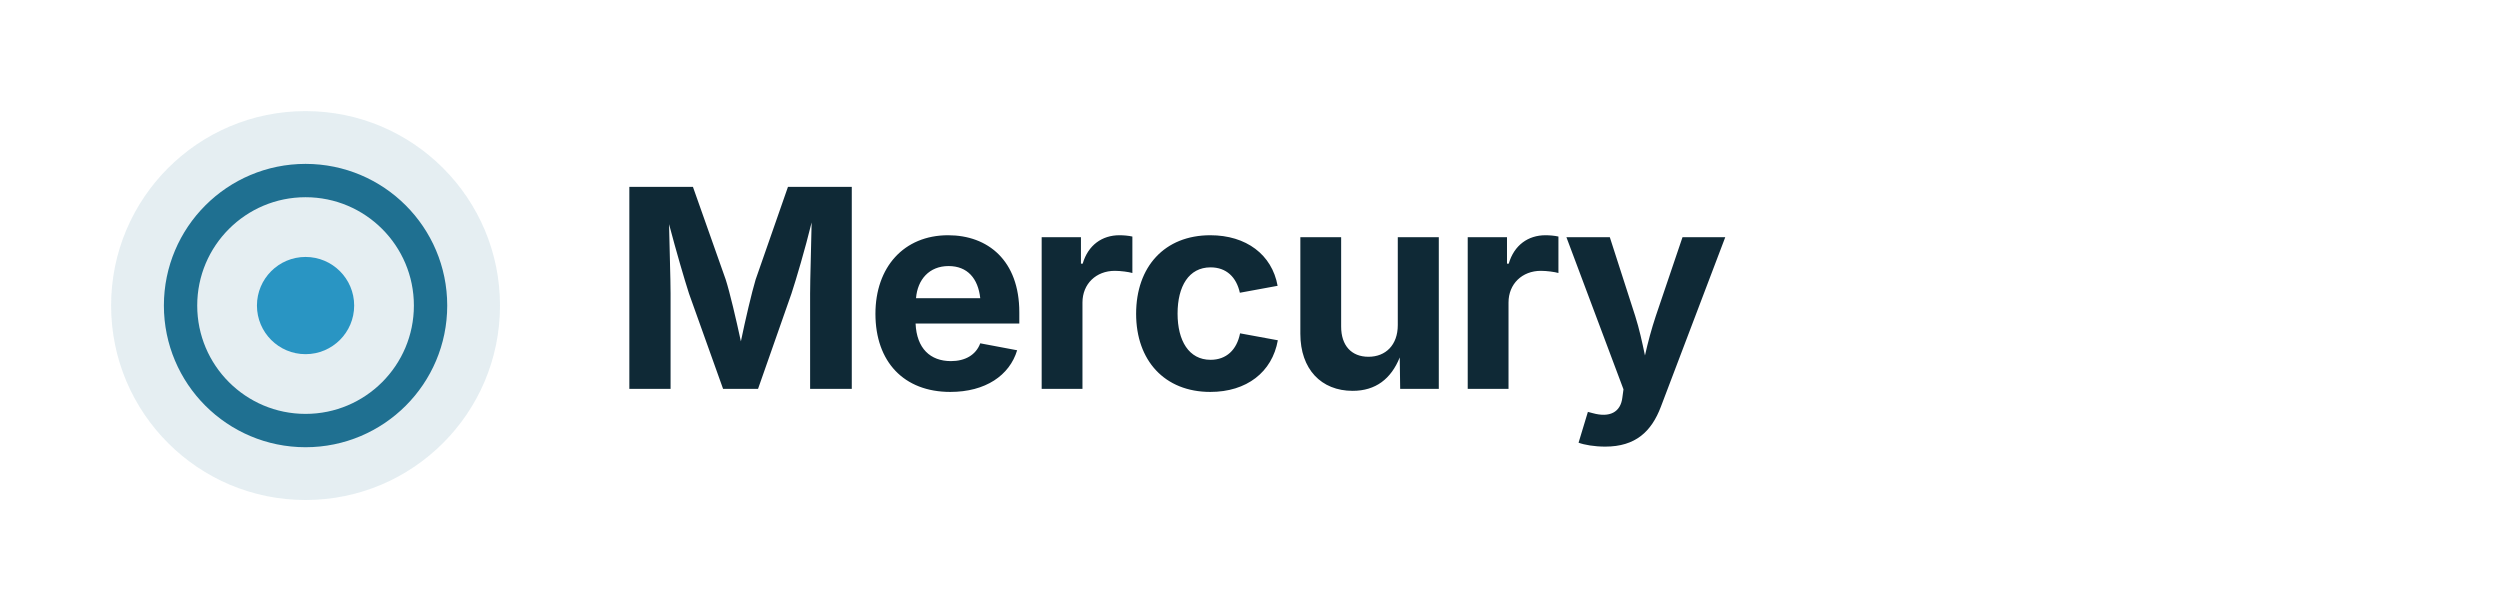
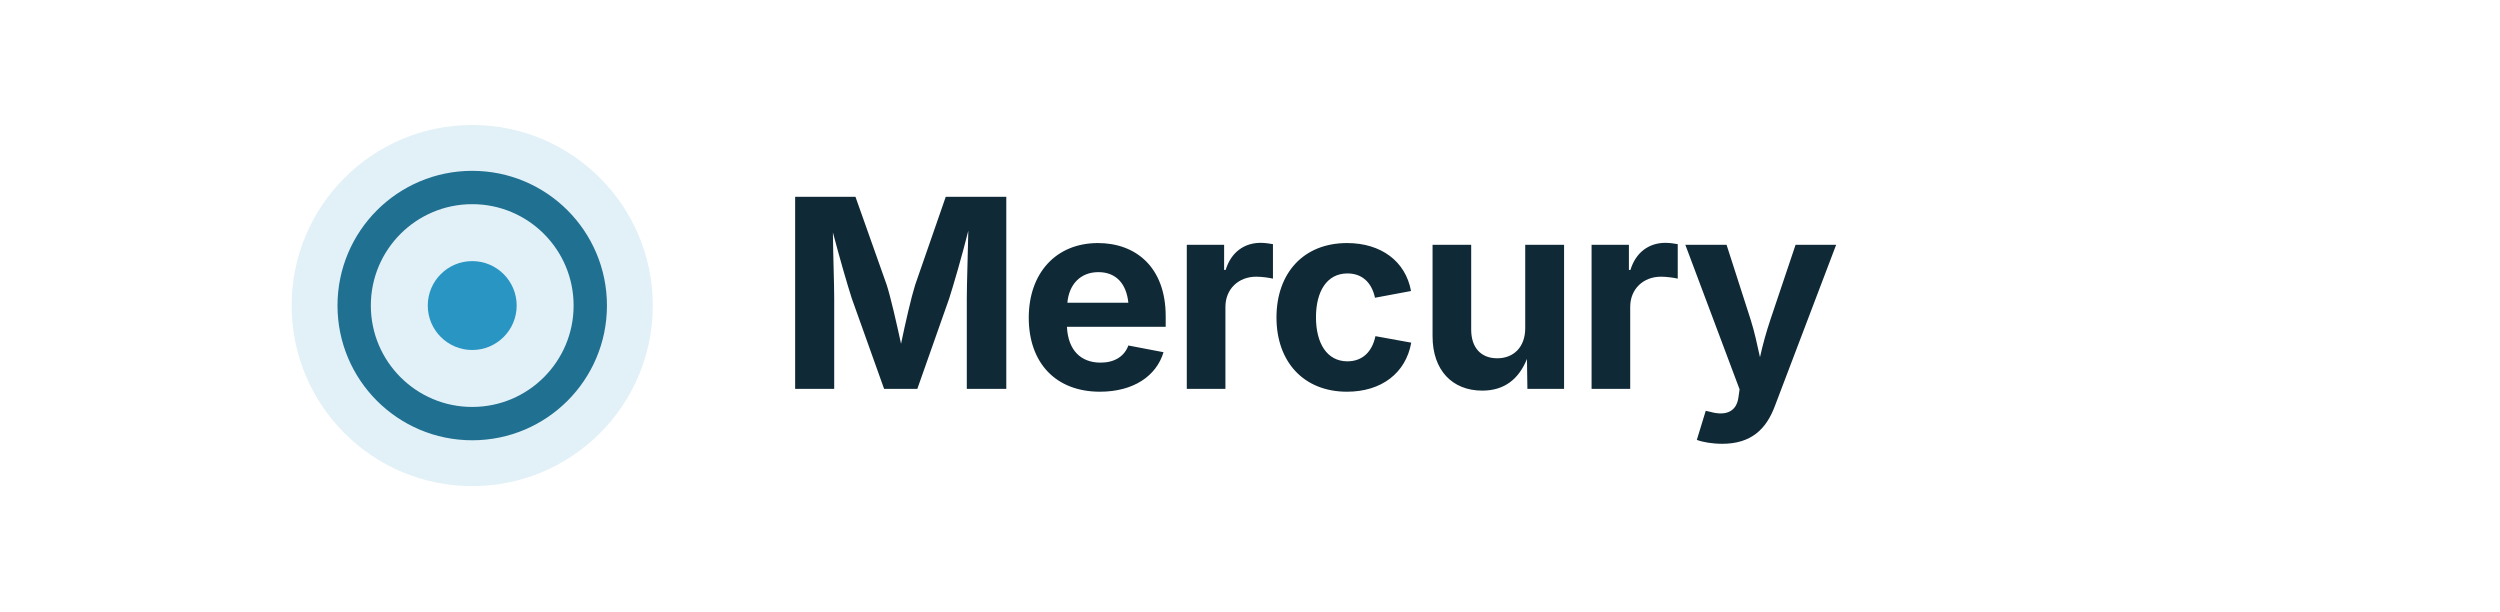
<svg xmlns="http://www.w3.org/2000/svg" viewBox="0 0 180 44" width="180" height="44" role="img" aria-label="Mercury">
-   <circle cx="22" cy="22" r="14" fill="#1F7091" opacity="0.12" />
-   <circle cx="22" cy="22" r="9" fill="none" stroke="#1F7091" stroke-width="2.4" />
-   <circle cx="22" cy="22" r="3.5" fill="#2995C3" />
-   <text x="44" y="28" font-family="Plus Jakarta Sans, Inter, Arial, sans-serif" font-size="20" font-weight="700" fill="#0F2936" letter-spacing="-0.02em">Mercury</text>
+   <circle cx="34" cy="22" r="13" fill="#2995C3" opacity="0.14" />
+   <circle cx="34" cy="22" r="8.5" fill="none" stroke="#1F7091" stroke-width="2.4" />
+   <circle cx="34" cy="22" r="3.2" fill="#2995C3" />
+   <text x="56" y="28" font-family="Plus Jakarta Sans, Inter, Arial, sans-serif" font-size="19" font-weight="700" fill="#0F2936" letter-spacing="-0.02em">Mercury</text>
</svg>
